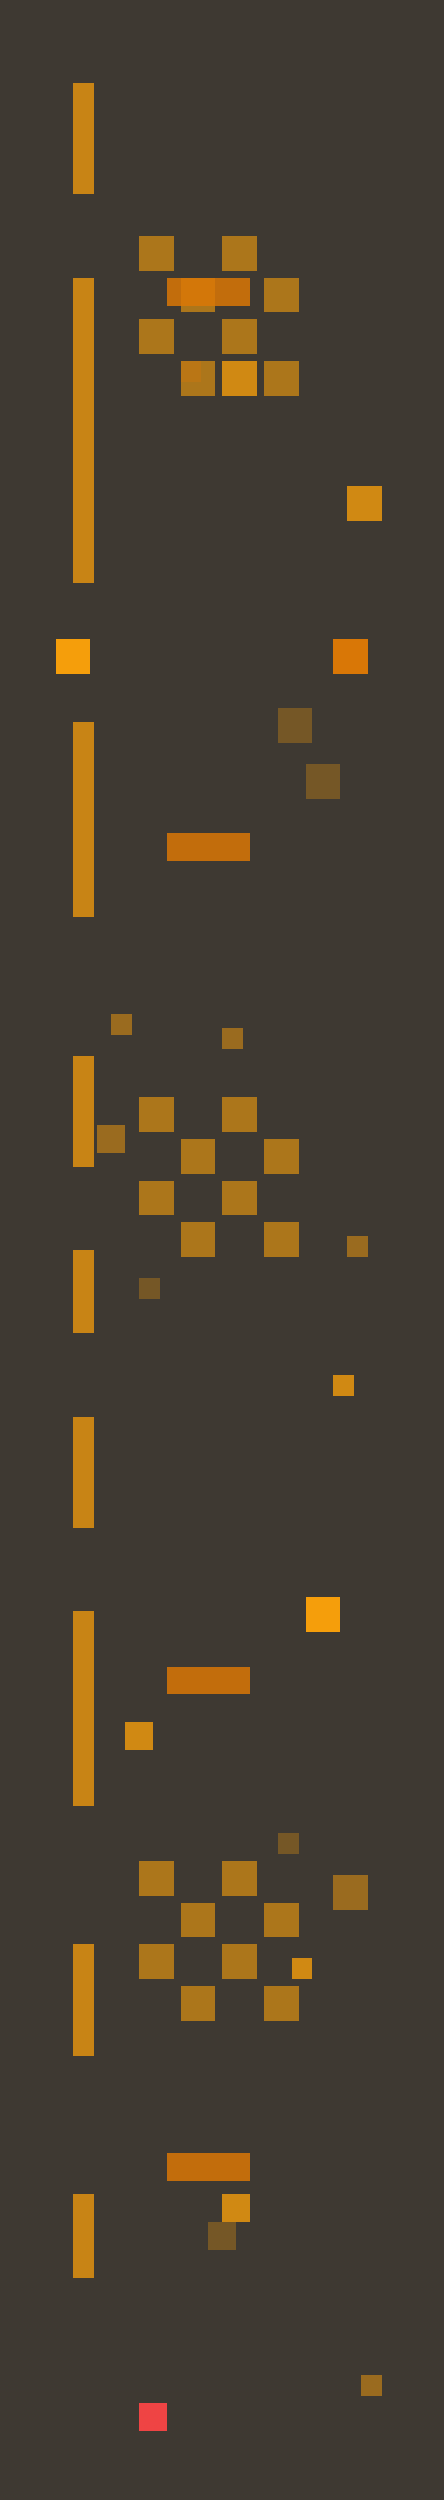
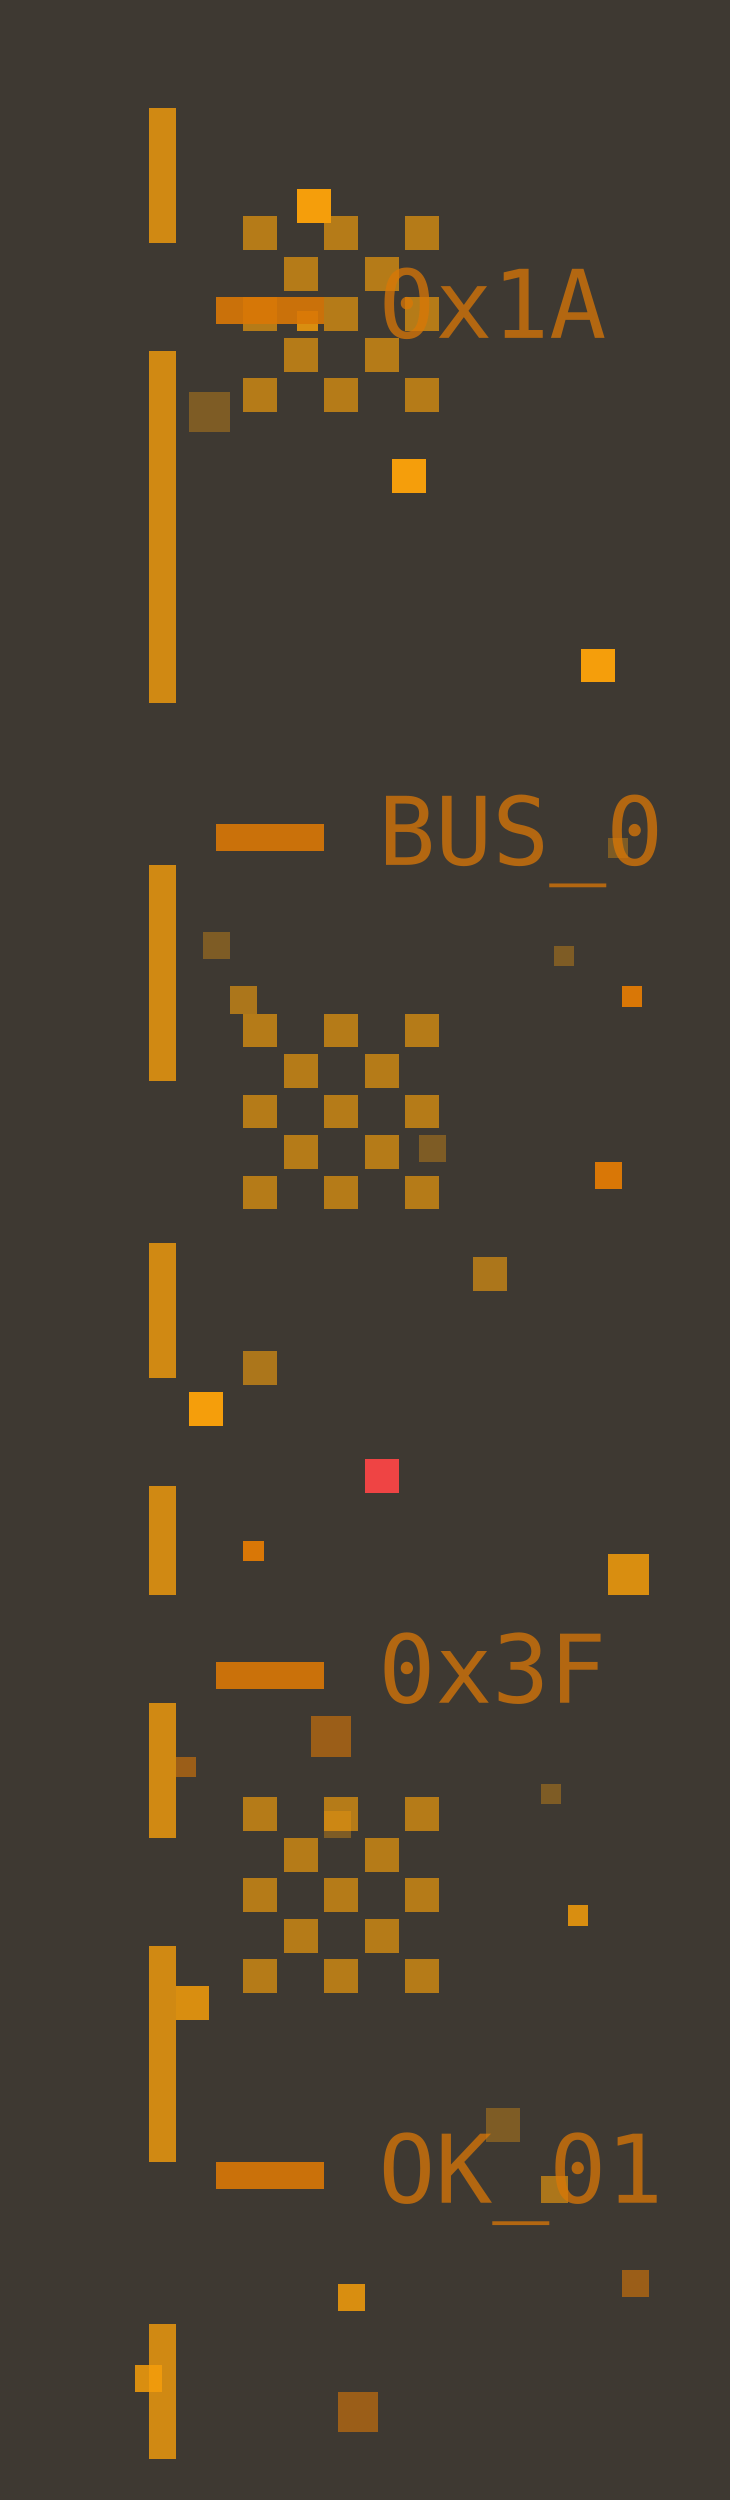
- <svg xmlns="http://www.w3.org/2000/svg" viewBox="0 0 32 180" width="32" height="180" shape-rendering="crispEdges">
+ <svg xmlns="http://www.w3.org/2000/svg" viewBox="0 0 54 185" width="54" height="185" shape-rendering="crispEdges">
  <defs>
    <style>
-       @keyframes ditherPulse {
-         0%, 100% { opacity: 0.35; }
-         50% { opacity: 0.95; }
-       }
+       @keyframes ditherPulse { 0%, 100% { opacity: 0.35; } 50% { opacity: 0.95; } }
      .pulse-px { animation: ditherPulse 2s infinite ease-in-out; }
    </style>
  </defs>
-   <rect width="32" height="180" fill="rgba(20, 14, 6, 0.82)" />
-   <line x1="6" y1="6" x2="6" y2="14" stroke="#F59E0B" stroke-width="1.5" opacity="0.75" />
-   <line x1="6" y1="20" x2="6" y2="42" stroke="#F59E0B" stroke-width="1.5" opacity="0.75" />
-   <line x1="6" y1="52" x2="6" y2="66" stroke="#F59E0B" stroke-width="1.5" opacity="0.75" />
-   <line x1="6" y1="76" x2="6" y2="84" stroke="#F59E0B" stroke-width="1.5" opacity="0.75" />
-   <line x1="6" y1="90" x2="6" y2="96" stroke="#F59E0B" stroke-width="1.5" opacity="0.75" />
-   <line x1="6" y1="102" x2="6" y2="110" stroke="#F59E0B" stroke-width="1.5" opacity="0.75" />
-   <line x1="6" y1="116" x2="6" y2="130" stroke="#F59E0B" stroke-width="1.5" opacity="0.75" />
-   <line x1="6" y1="140" x2="6" y2="148" stroke="#F59E0B" stroke-width="1.5" opacity="0.75" />
-   <line x1="6" y1="158" x2="6" y2="164" stroke="#F59E0B" stroke-width="1.5" opacity="0.75" />
-   <rect x="10" y="17" width="2.5" height="2.5" fill="#F59E0B" opacity="0.6" />
-   <rect x="16" y="17" width="2.5" height="2.5" fill="#F59E0B" opacity="0.6" />
-   <rect x="13" y="20" width="2.5" height="2.5" fill="#F59E0B" opacity="0.6" />
-   <rect x="19" y="20" width="2.5" height="2.5" fill="#F59E0B" opacity="0.6" />
-   <rect x="10" y="23" width="2.5" height="2.5" fill="#F59E0B" opacity="0.6" />
-   <rect x="16" y="23" width="2.5" height="2.5" fill="#F59E0B" opacity="0.6" />
-   <rect x="13" y="26" width="2.5" height="2.5" fill="#F59E0B" opacity="0.6" />
-   <rect x="19" y="26" width="2.5" height="2.5" fill="#F59E0B" opacity="0.6" />
-   <rect x="10" y="79" width="2.5" height="2.5" fill="#F59E0B" opacity="0.6" />
-   <rect x="16" y="79" width="2.5" height="2.5" fill="#F59E0B" opacity="0.6" />
-   <rect x="13" y="82" width="2.5" height="2.5" fill="#F59E0B" opacity="0.6" />
-   <rect x="19" y="82" width="2.5" height="2.5" fill="#F59E0B" opacity="0.6" />
-   <rect x="10" y="85" width="2.5" height="2.5" fill="#F59E0B" opacity="0.6" />
-   <rect x="16" y="85" width="2.5" height="2.5" fill="#F59E0B" opacity="0.6" />
-   <rect x="13" y="88" width="2.5" height="2.5" fill="#F59E0B" opacity="0.6" />
-   <rect x="19" y="88" width="2.5" height="2.5" fill="#F59E0B" opacity="0.6" />
-   <rect x="10" y="134" width="2.5" height="2.5" fill="#F59E0B" opacity="0.6" />
-   <rect x="16" y="134" width="2.5" height="2.5" fill="#F59E0B" opacity="0.6" />
-   <rect x="13" y="137" width="2.5" height="2.5" fill="#F59E0B" opacity="0.6" />
-   <rect x="19" y="137" width="2.5" height="2.5" fill="#F59E0B" opacity="0.6" />
-   <rect x="10" y="140" width="2.5" height="2.5" fill="#F59E0B" opacity="0.6" />
-   <rect x="16" y="140" width="2.5" height="2.5" fill="#F59E0B" opacity="0.6" />
-   <rect x="13" y="143" width="2.5" height="2.5" fill="#F59E0B" opacity="0.6" />
-   <rect x="19" y="143" width="2.5" height="2.5" fill="#F59E0B" opacity="0.6" />
-   <rect x="4" y="46" width="2.5" height="2.5" fill="#F59E0B" opacity="1.00" />
-   <rect x="10" y="92" width="1.5" height="1.5" fill="#F59E0B" opacity="0.30" />
-   <rect x="15" y="160" width="2" height="2" fill="#F59E0B" opacity="0.30" />
-   <rect x="16" y="26" width="2.5" height="2.5" fill="#F59E0B" opacity="0.80" />
-   <rect x="22" y="55" width="2.5" height="2.5" fill="#F59E0B" opacity="0.30" />
-   <rect x="13" y="26" width="1.5" height="1.5" fill="#D97706" opacity="0.30" />
-   <rect x="24" y="99" width="1.5" height="1.5" fill="#F59E0B" opacity="0.80" />
-   <rect x="26" y="171" width="1.5" height="1.5" fill="#F59E0B" opacity="0.50" />
-   <rect x="9" y="124" width="2" height="2" fill="#F59E0B" opacity="0.80" />
-   <rect x="25" y="89" width="1.5" height="1.5" fill="#F59E0B" opacity="0.50" />
-   <rect x="16" y="74" width="1.5" height="1.5" fill="#F59E0B" opacity="0.50" />
-   <rect x="10" y="173" width="2" height="2" fill="#EF4444" opacity="1.00" />
-   <rect x="8" y="73" width="1.5" height="1.5" fill="#F59E0B" opacity="0.50" />
-   <rect x="22" y="115" width="2.5" height="2.5" fill="#F59E0B" opacity="1.00" />
-   <rect x="20" y="132" width="1.5" height="1.5" fill="#F59E0B" opacity="0.30" />
-   <rect x="24" y="46" width="2.5" height="2.5" fill="#D97706" opacity="1.00" />
-   <rect x="16" y="158" width="2" height="2" fill="#F59E0B" opacity="0.80" />
-   <rect x="25" y="35" width="2.5" height="2.5" fill="#F59E0B" opacity="0.80" />
-   <rect x="7" y="81" width="2" height="2" fill="#F59E0B" opacity="0.50" />
-   <rect x="20" y="51" width="2.5" height="2.5" fill="#F59E0B" opacity="0.30" />
-   <rect x="24" y="135" width="2.5" height="2.5" fill="#F59E0B" opacity="0.50" />
-   <rect x="21" y="141" width="1.5" height="1.5" fill="#F59E0B" opacity="0.80" />
-   <rect x="12" y="20" width="6" height="2" fill="#D97706" opacity="0.85" />
-   <rect x="12" y="60" width="6" height="2" fill="#D97706" opacity="0.85" />
-   <rect x="12" y="120" width="6" height="2" fill="#D97706" opacity="0.85" />
-   <rect x="12" y="155" width="6" height="2" fill="#D97706" opacity="0.85" />
+   <rect width="54" height="185" fill="rgba(20, 14, 6, 0.82)" />
+   <line x1="12" y1="8" x2="12" y2="18" stroke="#F59E0B" stroke-width="2" opacity="0.8" />
+   <line x1="12" y1="26" x2="12" y2="52" stroke="#F59E0B" stroke-width="2" opacity="0.8" />
+   <line x1="12" y1="64" x2="12" y2="80" stroke="#F59E0B" stroke-width="2" opacity="0.8" />
+   <line x1="12" y1="92" x2="12" y2="102" stroke="#F59E0B" stroke-width="2" opacity="0.8" />
+   <line x1="12" y1="110" x2="12" y2="118" stroke="#F59E0B" stroke-width="2" opacity="0.8" />
+   <line x1="12" y1="126" x2="12" y2="136" stroke="#F59E0B" stroke-width="2" opacity="0.8" />
+   <line x1="12" y1="144" x2="12" y2="160" stroke="#F59E0B" stroke-width="2" opacity="0.8" />
+   <line x1="12" y1="172" x2="12" y2="182" stroke="#F59E0B" stroke-width="2" opacity="0.8" />
+   <rect x="18" y="16" width="2.5" height="2.5" fill="#F59E0B" opacity="0.65" />
+   <rect x="24" y="16" width="2.5" height="2.5" fill="#F59E0B" opacity="0.65" />
+   <rect x="30" y="16" width="2.5" height="2.5" fill="#F59E0B" opacity="0.65" />
+   <rect x="21" y="19" width="2.5" height="2.5" fill="#F59E0B" opacity="0.65" />
+   <rect x="27" y="19" width="2.5" height="2.5" fill="#F59E0B" opacity="0.65" />
+   <rect x="18" y="22" width="2.5" height="2.5" fill="#F59E0B" opacity="0.65" />
+   <rect x="24" y="22" width="2.5" height="2.5" fill="#F59E0B" opacity="0.65" />
+   <rect x="30" y="22" width="2.5" height="2.5" fill="#F59E0B" opacity="0.65" />
+   <rect x="21" y="25" width="2.5" height="2.5" fill="#F59E0B" opacity="0.65" />
+   <rect x="27" y="25" width="2.5" height="2.5" fill="#F59E0B" opacity="0.65" />
+   <rect x="18" y="28" width="2.5" height="2.5" fill="#F59E0B" opacity="0.65" />
+   <rect x="24" y="28" width="2.5" height="2.5" fill="#F59E0B" opacity="0.65" />
+   <rect x="30" y="28" width="2.5" height="2.5" fill="#F59E0B" opacity="0.65" />
+   <rect x="18" y="75" width="2.5" height="2.5" fill="#F59E0B" opacity="0.65" />
+   <rect x="24" y="75" width="2.5" height="2.5" fill="#F59E0B" opacity="0.65" />
+   <rect x="30" y="75" width="2.5" height="2.5" fill="#F59E0B" opacity="0.65" />
+   <rect x="21" y="78" width="2.5" height="2.5" fill="#F59E0B" opacity="0.65" />
+   <rect x="27" y="78" width="2.5" height="2.5" fill="#F59E0B" opacity="0.65" />
+   <rect x="18" y="81" width="2.5" height="2.5" fill="#F59E0B" opacity="0.65" />
+   <rect x="24" y="81" width="2.5" height="2.5" fill="#F59E0B" opacity="0.65" />
+   <rect x="30" y="81" width="2.5" height="2.5" fill="#F59E0B" opacity="0.65" />
+   <rect x="21" y="84" width="2.5" height="2.5" fill="#F59E0B" opacity="0.65" />
+   <rect x="27" y="84" width="2.5" height="2.5" fill="#F59E0B" opacity="0.65" />
+   <rect x="18" y="87" width="2.5" height="2.5" fill="#F59E0B" opacity="0.65" />
+   <rect x="24" y="87" width="2.5" height="2.5" fill="#F59E0B" opacity="0.65" />
+   <rect x="30" y="87" width="2.5" height="2.5" fill="#F59E0B" opacity="0.65" />
+   <rect x="18" y="133" width="2.5" height="2.5" fill="#F59E0B" opacity="0.65" />
+   <rect x="24" y="133" width="2.5" height="2.5" fill="#F59E0B" opacity="0.65" />
+   <rect x="30" y="133" width="2.5" height="2.5" fill="#F59E0B" opacity="0.65" />
+   <rect x="21" y="136" width="2.5" height="2.5" fill="#F59E0B" opacity="0.65" />
+   <rect x="27" y="136" width="2.5" height="2.5" fill="#F59E0B" opacity="0.65" />
+   <rect x="18" y="139" width="2.5" height="2.5" fill="#F59E0B" opacity="0.65" />
+   <rect x="24" y="139" width="2.5" height="2.5" fill="#F59E0B" opacity="0.65" />
+   <rect x="30" y="139" width="2.5" height="2.5" fill="#F59E0B" opacity="0.65" />
+   <rect x="21" y="142" width="2.5" height="2.5" fill="#F59E0B" opacity="0.65" />
+   <rect x="27" y="142" width="2.5" height="2.5" fill="#F59E0B" opacity="0.65" />
+   <rect x="18" y="145" width="2.5" height="2.5" fill="#F59E0B" opacity="0.65" />
+   <rect x="24" y="145" width="2.5" height="2.5" fill="#F59E0B" opacity="0.65" />
+   <rect x="30" y="145" width="2.5" height="2.5" fill="#F59E0B" opacity="0.65" />
+   <rect x="36" y="156" width="2.5" height="2.5" fill="#F59E0B" opacity="0.35" />
+   <rect x="35" y="93" width="2.5" height="2.5" fill="#F59E0B" opacity="0.60" />
+   <rect x="14" y="29" width="3" height="3" fill="#F59E0B" opacity="0.35" />
+   <rect x="46" y="73" width="1.5" height="1.5" fill="#D97706" opacity="1.00" />
+   <rect x="13" y="147" width="2.5" height="2.5" fill="#F59E0B" opacity="0.85" />
+   <rect x="10" y="175" width="2" height="2" fill="#F59E0B" opacity="0.85" />
+   <rect x="14" y="103" width="2.5" height="2.5" fill="#F59E0B" opacity="1.00" />
+   <rect x="18" y="100" width="2.5" height="2.5" fill="#F59E0B" opacity="0.60" />
+   <rect x="46" y="168" width="2" height="2" fill="#D97706" opacity="0.60" />
+   <rect x="25" y="169" width="2" height="2" fill="#F59E0B" opacity="0.85" />
+   <rect x="22" y="14" width="2.5" height="2.5" fill="#F59E0B" opacity="1.00" />
+   <rect x="44" y="86" width="2" height="2" fill="#D97706" opacity="1.00" />
+   <rect x="17" y="73" width="2" height="2" fill="#F59E0B" opacity="0.60" />
+   <rect x="45" y="115" width="3" height="3" fill="#F59E0B" opacity="0.85" />
+   <rect x="40" y="132" width="1.5" height="1.5" fill="#F59E0B" opacity="0.35" />
+   <rect x="18" y="114" width="1.5" height="1.5" fill="#D97706" opacity="1.00" />
+   <rect x="41" y="70" width="1.5" height="1.5" fill="#F59E0B" opacity="0.35" />
+   <rect x="29" y="34" width="2.5" height="2.5" fill="#F59E0B" opacity="1.00" />
+   <rect x="24" y="134" width="2" height="2" fill="#F59E0B" opacity="0.35" />
+   <rect x="40" y="161" width="2" height="2" fill="#F59E0B" opacity="0.60" />
+   <rect x="42" y="141" width="1.5" height="1.5" fill="#F59E0B" opacity="0.85" />
+   <rect x="31" y="84" width="2" height="2" fill="#F59E0B" opacity="0.35" />
+   <rect x="13" y="130" width="1.5" height="1.5" fill="#D97706" opacity="0.60" />
+   <rect x="43" y="48" width="2.5" height="2.5" fill="#F59E0B" opacity="1.00" />
+   <rect x="27" y="108" width="2.5" height="2.5" fill="#EF4444" opacity="1.00" />
+   <rect x="15" y="69" width="2" height="2" fill="#F59E0B" opacity="0.35" />
+   <rect x="45" y="62" width="1.5" height="1.5" fill="#F59E0B" opacity="0.35" />
+   <rect x="22" y="23" width="1.5" height="1.5" fill="#F59E0B" opacity="0.85" />
+   <rect x="25" y="177" width="3" height="3" fill="#D97706" opacity="0.60" />
+   <rect x="23" y="127" width="3" height="3" fill="#D97706" opacity="0.60" />
+   <rect x="16" y="22" width="8" height="2" fill="#D97706" opacity="0.9" />
+   <text x="28" y="25" fill="#D97706" font-size="7" font-family="monospace" opacity="0.75">0x1A</text>
+   <rect x="16" y="61" width="8" height="2" fill="#D97706" opacity="0.9" />
+   <text x="28" y="64" fill="#D97706" font-size="7" font-family="monospace" opacity="0.75">BUS_0</text>
+   <rect x="16" y="123" width="8" height="2" fill="#D97706" opacity="0.9" />
+   <text x="28" y="126" fill="#D97706" font-size="7" font-family="monospace" opacity="0.75">0x3F</text>
+   <rect x="16" y="160" width="8" height="2" fill="#D97706" opacity="0.9" />
+   <text x="28" y="163" fill="#D97706" font-size="7" font-family="monospace" opacity="0.75">OK_01</text>
</svg>
